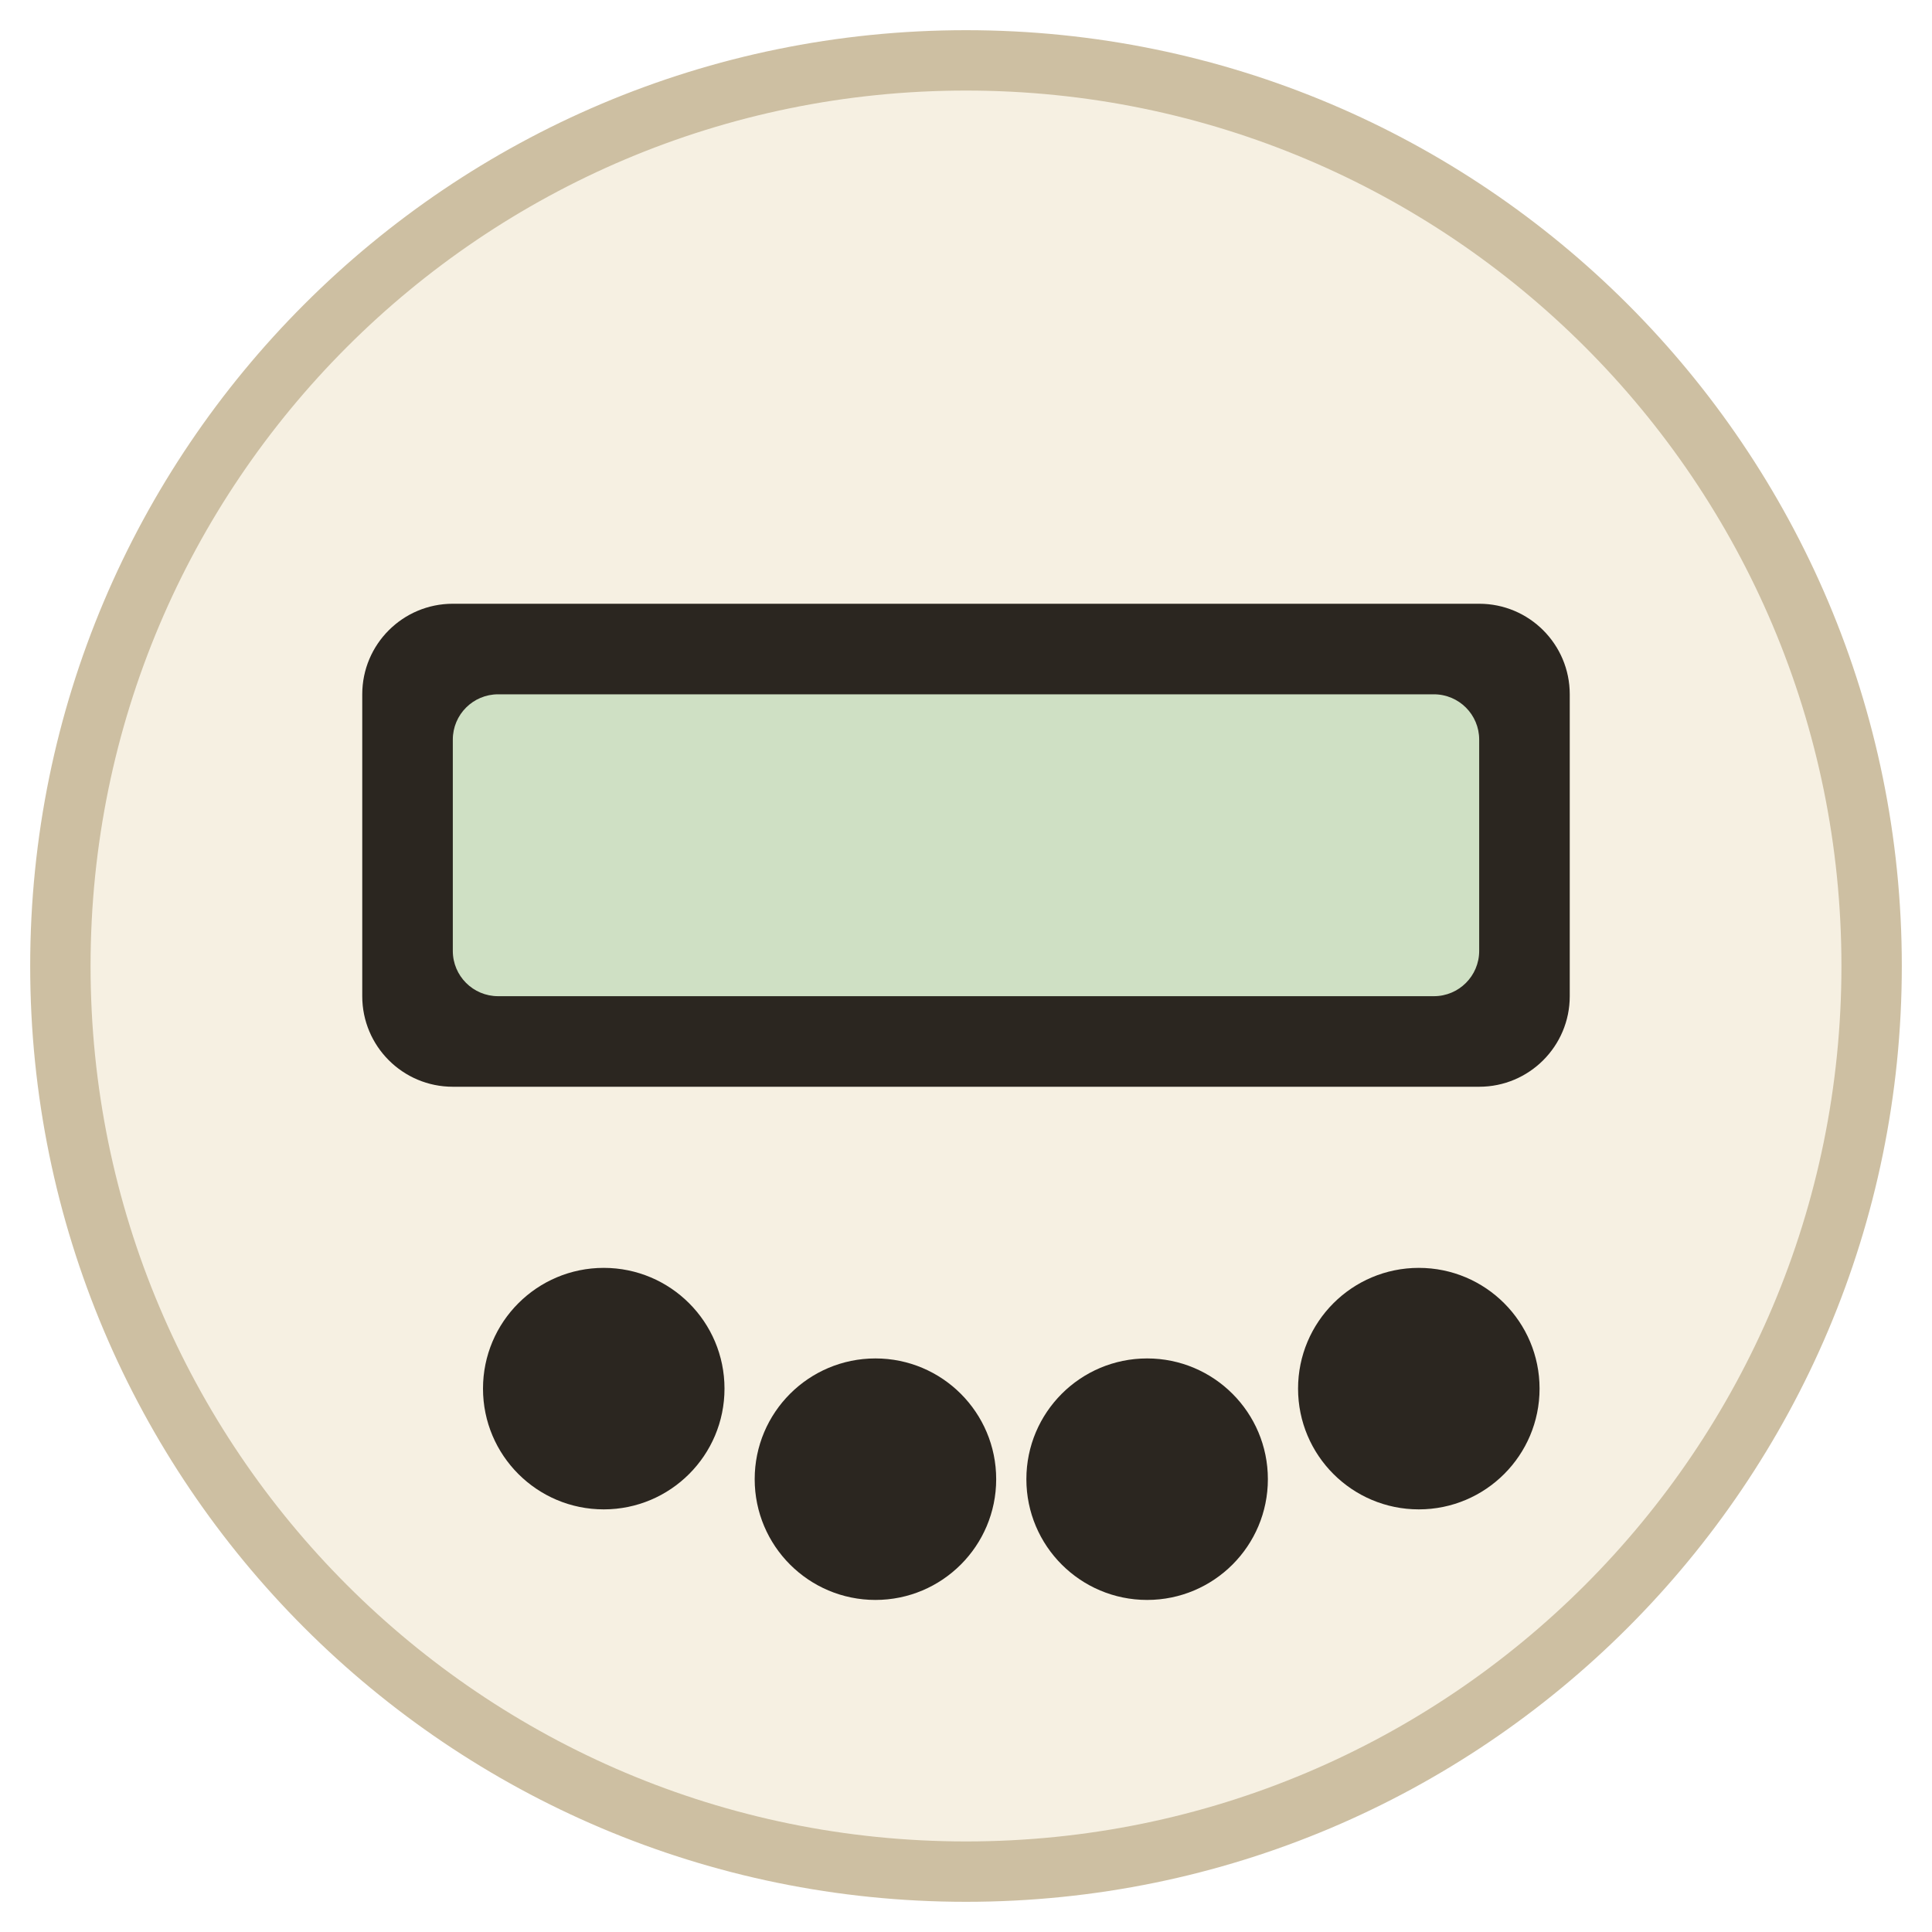
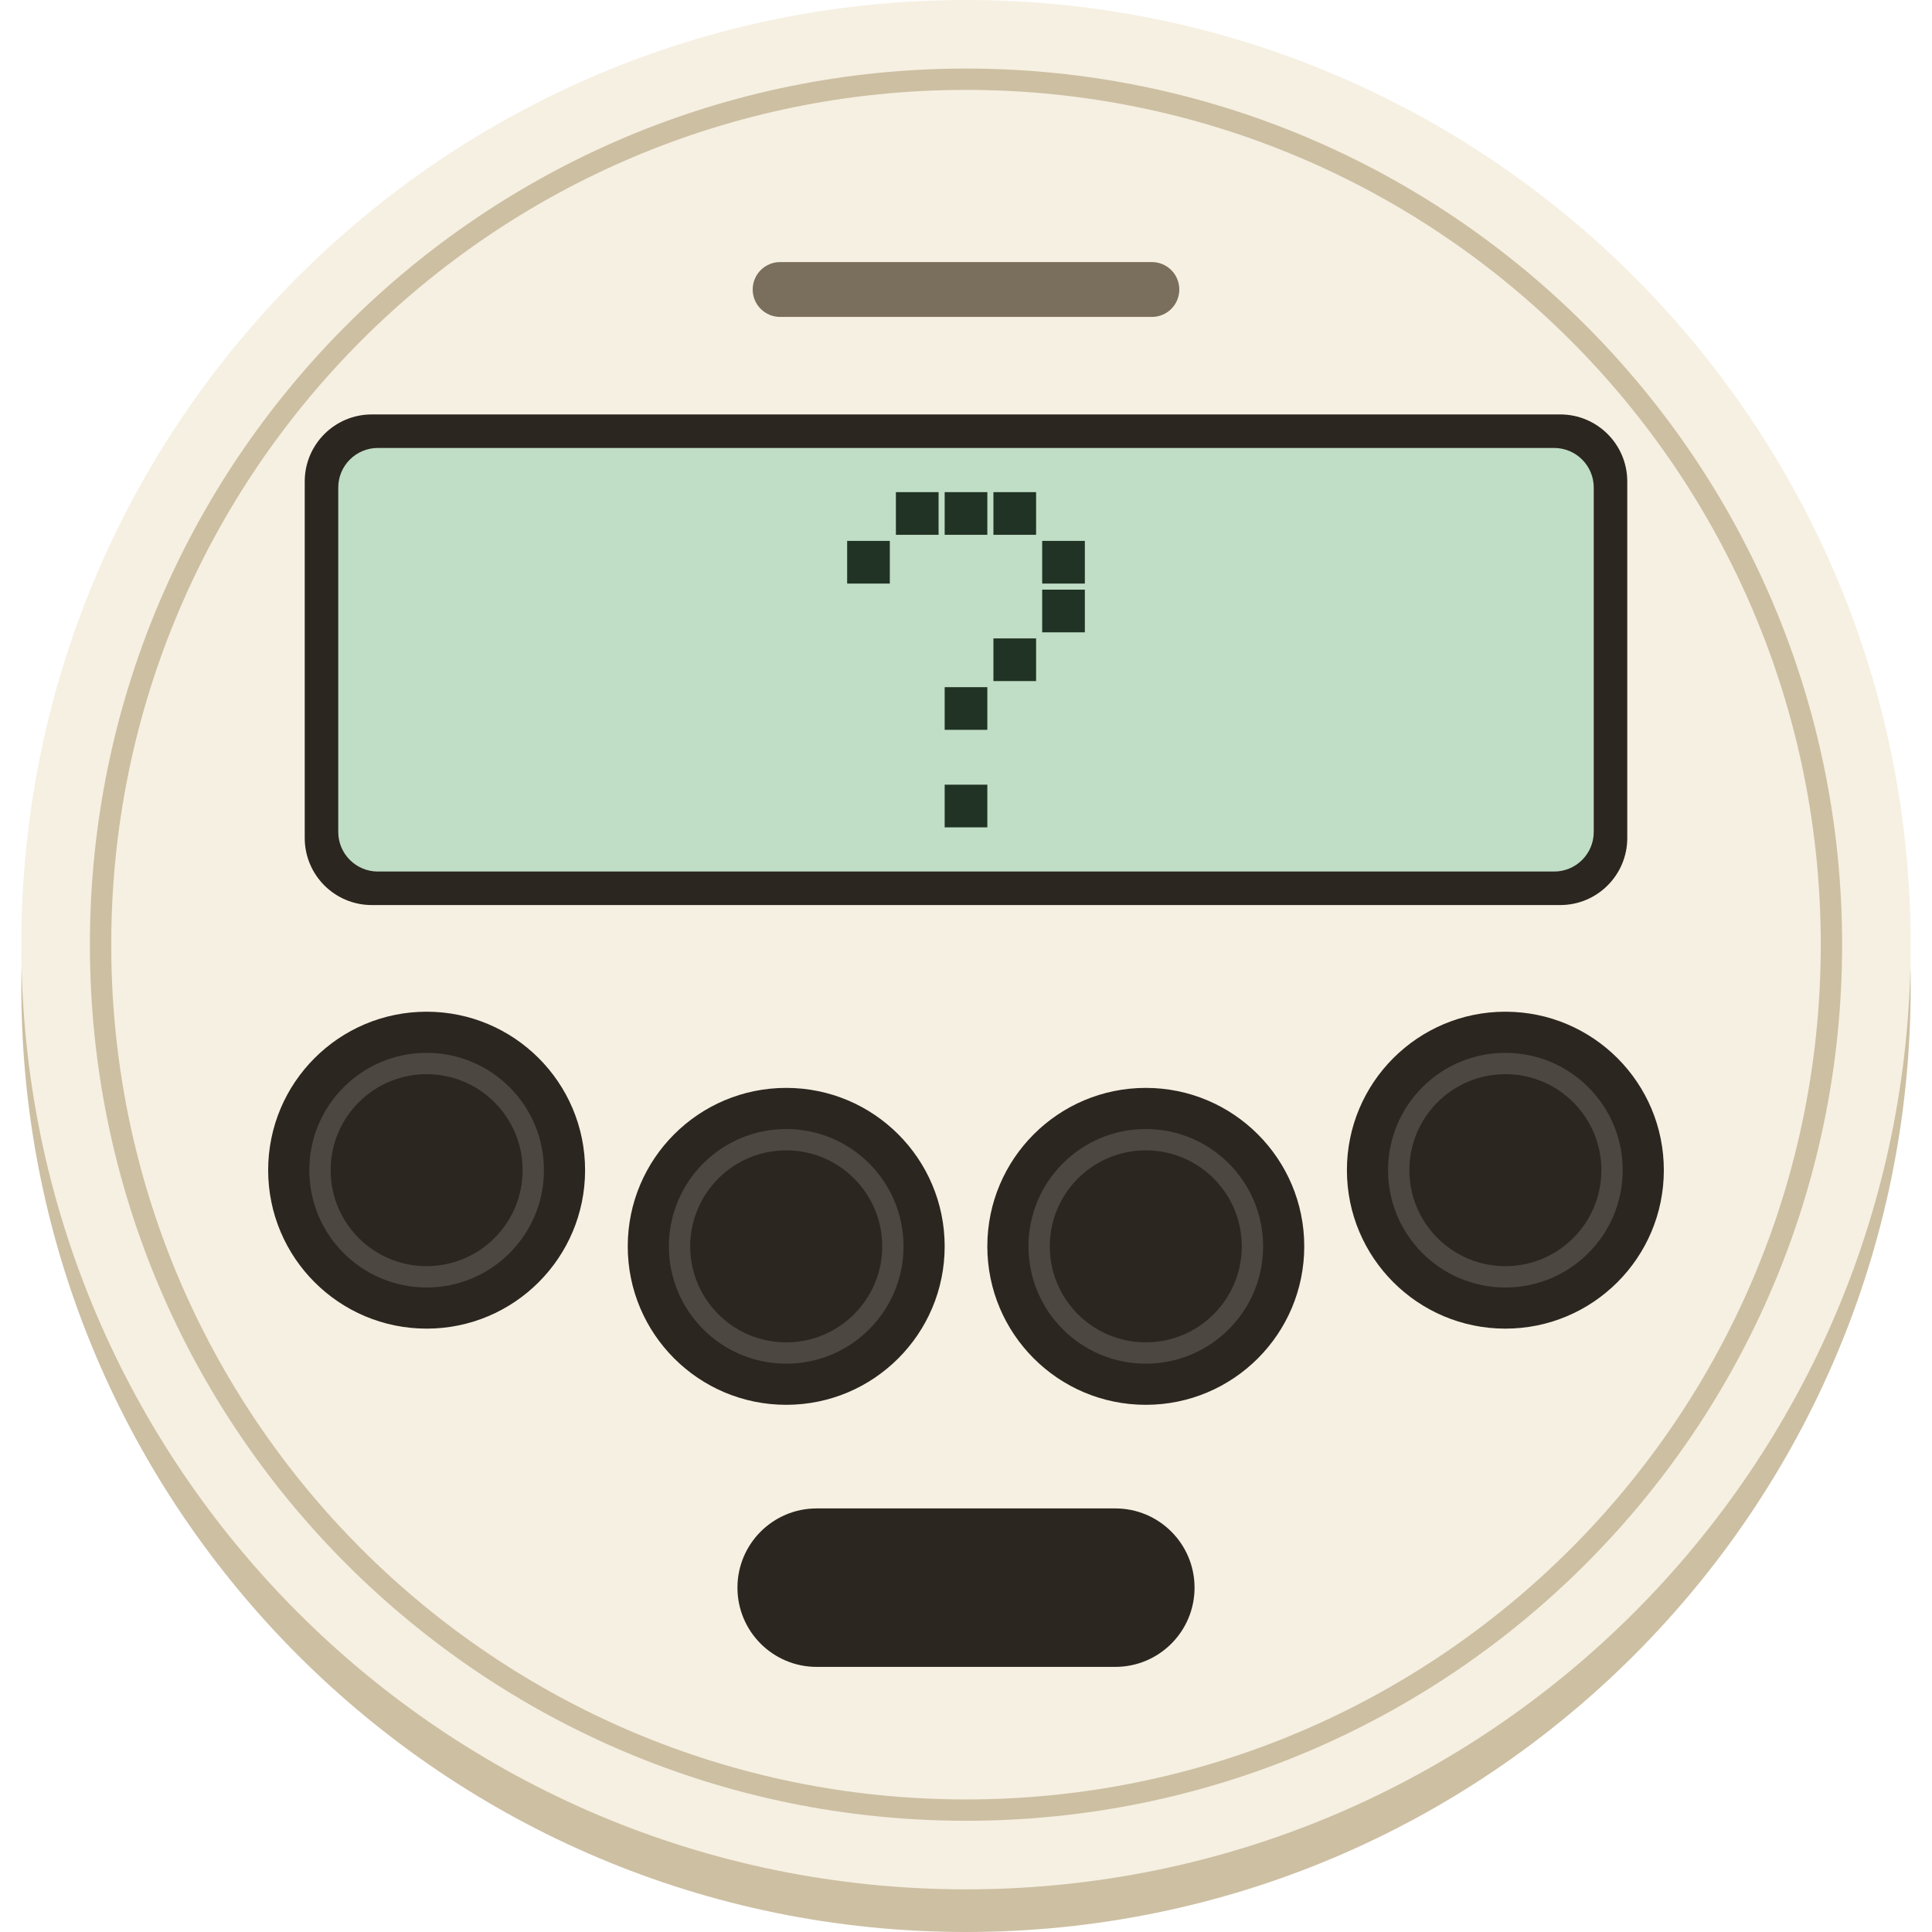
- <svg xmlns="http://www.w3.org/2000/svg" viewBox="0 0 64 64">
-   <circle cx="32" cy="32" r="30" fill="#f6f0e2" stroke="#cdbfa2" stroke-width="2" />
-   <rect x="12" y="20" width="40" height="16" rx="3" fill="#2b2620" />
-   <rect x="15" y="23" width="34" height="10" rx="1.5" fill="#cfe0c4" />
-   <circle cx="20" cy="46" r="4" fill="#2b2620" />
-   <circle cx="29" cy="49" r="4" fill="#2b2620" />
-   <circle cx="38" cy="49" r="4" fill="#2b2620" />
-   <circle cx="47" cy="46" r="4" fill="#2b2620" />
+ <svg xmlns="http://www.w3.org/2000/svg" viewBox="22.3 23 63.4 63.4">
+   <path d="M23,55.4a31,31 0 1 0 62,0a31,31 0 1 0 -62,0z" fill="#cdbfa2" />
+   <path d="M23,54a31,31 0 1 0 62,0a31,31 0 1 0 -62,0z" fill="#f6f0e2" />
+   <circle cx="54" cy="54" r="28.4" fill="none" stroke="#cdbfa2" stroke-width="0.7" />
+   <path d="M47.9,31.6h12.2a0.9,0.9 0 0 1 0.9,0.9v0a0.9,0.9 0 0 1 -0.9,0.9h-12.2a0.9,0.9 0 0 1 -0.9,-0.9v0a0.9,0.9 0 0 1 0.9,-0.9z" fill="#7a6f5c" />
+   <path d="M34.5,36.6h39a2.2,2.2 0 0 1 2.2,2.2v11.7a2.2,2.2 0 0 1 -2.2,2.2h-39a2.2,2.2 0 0 1 -2.2,-2.2v-11.7a2.2,2.2 0 0 1 2.2,-2.2z" fill="#2b2620" />
+   <path d="M34.7,37.7h38.6a1.3,1.3 0 0 1 1.3,1.3v11.3a1.3,1.3 0 0 1 -1.3,1.3h-38.6a1.3,1.3 0 0 1 -1.3,-1.3v-11.3a1.3,1.3 0 0 1 1.3,-1.3z" fill="#c0ddc5" />
+   <path d="M51.7,39.15h1.4v1.4h-1.4zM53.3,39.15h1.4v1.4h-1.4zM54.9,39.15h1.4v1.4h-1.4zM50.1,40.75h1.4v1.4h-1.4zM56.5,40.75h1.4v1.4h-1.4zM56.5,42.35h1.4v1.4h-1.4zM54.9,43.95h1.4v1.4h-1.4zM53.3,45.55h1.4v1.4h-1.4zM53.3,48.75h1.4v1.4h-1.4z" fill="#213324" />
+   <path d="M31.1,61.4a5.2,5.2 0 1 0 10.4,0a5.2,5.2 0 1 0 -10.4,0z" fill="#2b2620" />
+   <circle cx="36.3" cy="61.4" r="3.5" fill="none" stroke="#4c4740" stroke-width="0.7" />
+   <path d="M42.9,63.9a5.2,5.2 0 1 0 10.4,0a5.2,5.2 0 1 0 -10.4,0z" fill="#2b2620" />
+   <circle cx="48.1" cy="63.9" r="3.5" fill="none" stroke="#4c4740" stroke-width="0.7" />
+   <path d="M54.7,63.9a5.2,5.2 0 1 0 10.4,0a5.2,5.2 0 1 0 -10.4,0z" fill="#2b2620" />
+   <circle cx="59.9" cy="63.9" r="3.5" fill="none" stroke="#4c4740" stroke-width="0.7" />
+   <path d="M66.5,61.4a5.2,5.2 0 1 0 10.4,0a5.2,5.2 0 1 0 -10.4,0z" fill="#2b2620" />
+   <circle cx="71.7" cy="61.4" r="3.5" fill="none" stroke="#4c4740" stroke-width="0.7" />
+   <path d="M49.1,72.5h9.8a2.6,2.6 0 0 1 2.6,2.6v0a2.6,2.6 0 0 1 -2.6,2.6h-9.8a2.6,2.6 0 0 1 -2.6,-2.6v0a2.6,2.6 0 0 1 2.6,-2.6z" fill="#2b2620" />
</svg>
